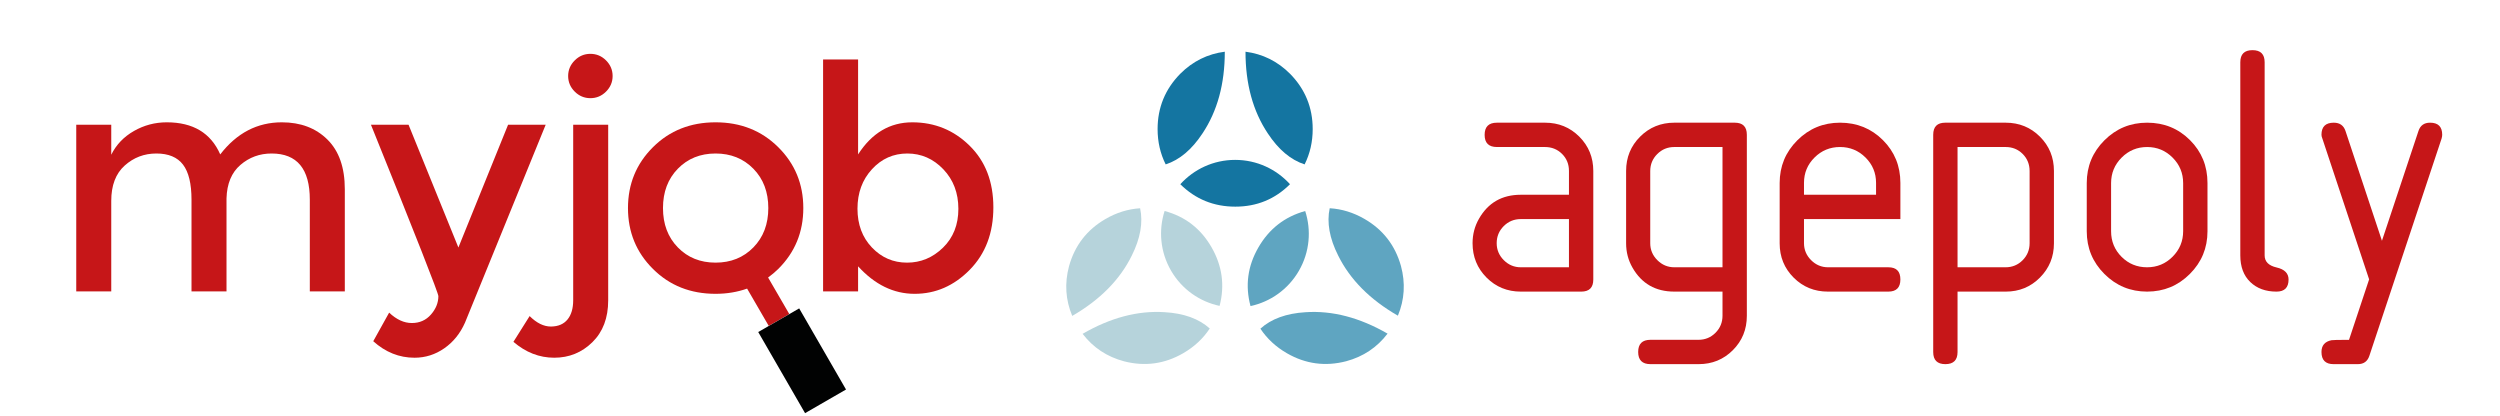
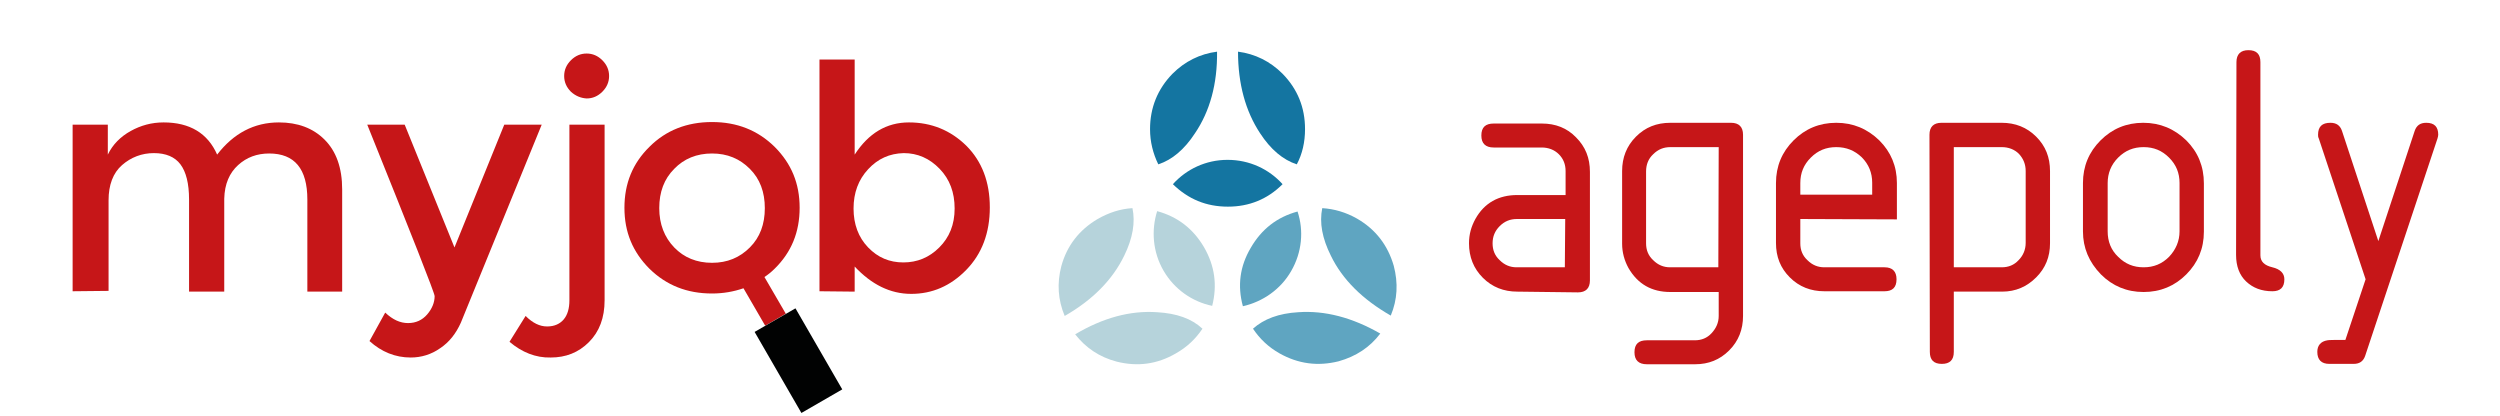
- <svg xmlns="http://www.w3.org/2000/svg" version="1.1" id="Calque_1" x="0px" y="0px" width="667.819px" height="110.995px" viewBox="0 0 667.819 110.995" enable-background="new 0 0 667.819 110.995" xml:space="preserve">
+ <svg xmlns="http://www.w3.org/2000/svg" version="1.1" id="Calque_1" x="0px" y="0px" viewBox="0 0 667.8 111" enable-background="new 0 0 667.8 111" xml:space="preserve">
  <g>
-     <path fill="#C61618" d="M406.262,77.898c-3.617,0-6.67-1.248-9.162-3.748c-2.492-2.5-3.738-5.562-3.738-9.189   c0-2.351,0.568-4.525,1.707-6.517c2.438-4.279,6.16-6.42,11.168-6.42h12.875v-6.375c0-1.803-0.617-3.317-1.848-4.54   c-1.232-1.223-2.756-1.836-4.568-1.836h-12.834c-2.186,0-3.277-1.082-3.277-3.25c0-2.166,1.092-3.25,3.277-3.25h12.875   c3.609,0,6.656,1.246,9.145,3.736c2.486,2.492,3.73,5.543,3.73,9.157v29.01c0,2.148-1.076,3.223-3.225,3.223H406.262z    M419.112,58.523h-12.869c-1.789,0-3.309,0.627-4.559,1.879c-1.252,1.252-1.877,2.771-1.877,4.559c0,1.756,0.633,3.268,1.9,4.535   c1.268,1.27,2.779,1.902,4.535,1.902h12.869V58.523z" />
-     <path fill="#C61618" d="M463.404,32.772c2.148,0,3.225,1.076,3.225,3.225v48.375c0,3.615-1.244,6.67-3.73,9.162   c-2.488,2.492-5.535,3.738-9.145,3.738h-12.875c-2.186,0-3.277-1.084-3.277-3.25c0-2.168,1.092-3.25,3.277-3.25h12.834   c1.781,0,3.297-0.627,4.545-1.877c1.246-1.254,1.871-2.773,1.871-4.561v-6.438h-12.875c-5.008,0-8.73-2.133-11.168-6.398   c-1.139-1.984-1.707-4.15-1.707-6.494v-19.34c0-3.614,1.246-6.665,3.738-9.157c2.492-2.49,5.545-3.736,9.162-3.736H463.404z    M460.129,39.272H447.26c-1.789,0-3.309,0.625-4.559,1.875c-1.252,1.25-1.877,2.766-1.877,4.551v19.274   c0,1.754,0.633,3.262,1.9,4.527c1.268,1.266,2.779,1.898,4.535,1.898h12.869V39.272z" />
-     <path fill="#C61618" d="M481.896,58.523v6.437c0,1.756,0.633,3.268,1.902,4.535c1.268,1.27,2.779,1.902,4.535,1.902h16.094   c2.145,0,3.219,1.084,3.219,3.25c0,2.168-1.076,3.25-3.225,3.25h-16.125c-3.617,0-6.67-1.244-9.162-3.736   c-2.492-2.49-3.738-5.543-3.738-9.156V48.888c0-4.459,1.57-8.26,4.715-11.403c3.145-3.141,6.947-4.713,11.41-4.713   c4.527,0,8.348,1.553,11.459,4.658c3.109,3.105,4.666,6.917,4.666,11.436v9.656H481.896z M491.521,39.272   c-2.658,0-4.928,0.934-6.807,2.801c-1.879,1.868-2.818,4.122-2.818,6.762v3.188h19.25v-3.188c0-2.641-0.941-4.895-2.82-6.762   C496.447,40.206,494.177,39.272,491.521,39.272z" />
-     <path fill="#C61618" d="M516.414,35.997c0-2.149,1.074-3.225,3.225-3.225h16.125c3.615,0,6.67,1.246,9.162,3.736   c2.492,2.492,3.738,5.543,3.738,9.157v19.34c0,3.582-1.244,6.625-3.731,9.133c-2.488,2.508-5.535,3.76-9.144,3.76h-12.875v16.146   c0,2.152-1.084,3.229-3.25,3.229c-2.168,0-3.25-1.076-3.25-3.225V35.997z M522.914,39.272v32.125h12.834   c1.781,0,3.297-0.623,4.545-1.873c1.246-1.25,1.871-2.768,1.871-4.553V45.699c0-1.816-0.617-3.342-1.848-4.577   c-1.232-1.233-2.756-1.85-4.568-1.85H522.914z" />
-     <path fill="#C61618" d="M557.43,61.783V48.888c0-4.459,1.57-8.26,4.715-11.403c3.145-3.141,6.947-4.713,11.41-4.713   c4.527,0,8.348,1.555,11.459,4.664c3.109,3.109,4.666,6.928,4.666,11.452v12.894c0,4.461-1.572,8.262-4.717,11.402   c-3.145,3.143-6.947,4.713-11.408,4.713c-4.463,0-8.266-1.57-11.41-4.713C559.001,70.044,557.43,66.244,557.43,61.783z    M583.18,61.761V48.91c0-2.66-0.941-4.93-2.82-6.813c-1.879-1.883-4.148-2.824-6.805-2.824c-2.658,0-4.928,0.941-6.807,2.824   c-1.879,1.883-2.818,4.153-2.818,6.813v12.852c0,2.693,0.932,4.973,2.795,6.838c1.863,1.867,4.139,2.799,6.83,2.799   c2.656,0,4.926-0.939,6.805-2.822C582.239,66.693,583.18,64.421,583.18,61.761z" />
-     <path fill="#C61618" d="M598.448,16.622c0-2.148,1.082-3.225,3.25-3.225c2.166,0,3.25,1.076,3.25,3.225v51.6   c0,1.662,1.064,2.738,3.195,3.226c2.129,0.488,3.195,1.565,3.195,3.225c0,2.15-1.074,3.225-3.223,3.225   c-2.898,0-5.234-0.854-7.008-2.564c-1.773-1.711-2.66-4.08-2.66-7.111V16.622z" />
-     <path fill="#C61618" d="M627.487,90.783l5.371-16.156l-12.484-37.598c-0.164-0.391-0.244-0.734-0.244-1.027   c0-2.152,1.092-3.229,3.277-3.229c1.59,0,2.633,0.729,3.129,2.186l9.748,29.36l9.764-29.36c0.49-1.457,1.522-2.186,3.092-2.186   c2.16,0,3.24,1.076,3.24,3.229c0,0.293-0.057,0.637-0.17,1.027l-19.285,58.008c-0.488,1.49-1.514,2.236-3.076,2.236h-6.496   c-2.148,0-3.223-1.082-3.223-3.246c0-1.738,0.893-2.787,2.68-3.146C623.102,90.814,624.661,90.783,627.487,90.783z" />
+     <path fill="#C61618" d="M405.3,77.9c-3.6,0-6.7-1.2-9.2-3.7c-2.5-2.5-3.7-5.6-3.7-9.2c0-2.4,0.6-4.5,1.7-6.5   c2.4-4.3,6.2-6.4,11.2-6.4h12.9v-6.4c0-1.8-0.6-3.3-1.8-4.5c-1.2-1.2-2.8-1.8-4.6-1.8h-12.8c-2.2,0-3.3-1.1-3.3-3.2   c0-2.2,1.1-3.2,3.3-3.2h12.9c3.6,0,6.7,1.2,9.1,3.7c2.5,2.5,3.7,5.5,3.7,9.2v29c0,2.1-1.1,3.2-3.2,3.2L405.3,77.9L405.3,77.9z    M418.1,58.5h-12.9c-1.8,0-3.3,0.6-4.6,1.9c-1.3,1.3-1.9,2.8-1.9,4.6c0,1.8,0.6,3.3,1.9,4.5c1.3,1.3,2.8,1.9,4.5,1.9h12.9   L418.1,58.5L418.1,58.5z" />
+     <path fill="#C61618" d="M462.4,32.8c2.1,0,3.2,1.1,3.2,3.2v48.4c0,3.6-1.2,6.7-3.7,9.2c-2.5,2.5-5.5,3.7-9.1,3.7h-12.9   c-2.2,0-3.3-1.1-3.3-3.2c0-2.2,1.1-3.2,3.3-3.2h12.8c1.8,0,3.3-0.6,4.5-1.9c1.2-1.3,1.9-2.8,1.9-4.6v-6.4h-12.9   c-5,0-8.7-2.1-11.2-6.4c-1.1-2-1.7-4.2-1.7-6.5V45.7c0-3.6,1.2-6.7,3.7-9.2c2.5-2.5,5.5-3.7,9.2-3.7L462.4,32.8L462.4,32.8z    M459.1,39.3h-12.9c-1.8,0-3.3,0.6-4.6,1.9c-1.3,1.2-1.9,2.8-1.9,4.6V65c0,1.8,0.6,3.3,1.9,4.5c1.3,1.3,2.8,1.9,4.5,1.9h12.9   L459.1,39.3L459.1,39.3z" />
+     <path fill="#C61618" d="M480.9,58.5V65c0,1.8,0.6,3.3,1.9,4.5c1.3,1.3,2.8,1.9,4.5,1.9h16.1c2.1,0,3.2,1.1,3.2,3.2   c0,2.2-1.1,3.2-3.2,3.2h-16.1c-3.6,0-6.7-1.2-9.2-3.7c-2.5-2.5-3.7-5.5-3.7-9.2V48.9c0-4.5,1.6-8.3,4.7-11.4   c3.1-3.1,6.9-4.7,11.4-4.7c4.5,0,8.3,1.6,11.5,4.7c3.1,3.1,4.7,6.9,4.7,11.4v9.7L480.9,58.5L480.9,58.5z M490.5,39.3   c-2.7,0-4.9,0.9-6.8,2.8c-1.9,1.9-2.8,4.1-2.8,6.8V52h19.2v-3.2c0-2.6-0.9-4.9-2.8-6.8C495.4,40.2,493.2,39.3,490.5,39.3z" />
+     <path fill="#C61618" d="M515.4,36c0-2.1,1.1-3.2,3.2-3.2h16.1c3.6,0,6.7,1.2,9.2,3.7c2.5,2.5,3.7,5.5,3.7,9.2V65   c0,3.6-1.2,6.6-3.7,9.1c-2.5,2.5-5.5,3.8-9.1,3.8h-12.9V94c0,2.2-1.1,3.2-3.2,3.2c-2.2,0-3.2-1.1-3.2-3.2L515.4,36L515.4,36z    M521.9,39.3v32.1h12.8c1.8,0,3.3-0.6,4.5-1.9c1.2-1.2,1.9-2.8,1.9-4.6V45.7c0-1.8-0.6-3.3-1.8-4.6c-1.2-1.2-2.8-1.8-4.6-1.8   C534.7,39.3,521.9,39.3,521.9,39.3z" />
+     <path fill="#C61618" d="M556.4,61.8V48.9c0-4.5,1.6-8.3,4.7-11.4c3.1-3.1,6.9-4.7,11.4-4.7c4.5,0,8.3,1.6,11.5,4.7   c3.1,3.1,4.7,6.9,4.7,11.5v12.9c0,4.5-1.6,8.3-4.7,11.4c-3.1,3.1-6.9,4.7-11.4,4.7c-4.5,0-8.3-1.6-11.4-4.7   C558,70,556.4,66.2,556.4,61.8z M582.2,61.8V48.9c0-2.7-0.9-4.9-2.8-6.8s-4.1-2.8-6.8-2.8c-2.7,0-4.9,0.9-6.8,2.8   c-1.9,1.9-2.8,4.2-2.8,6.8v12.9c0,2.7,0.9,5,2.8,6.8c1.9,1.9,4.1,2.8,6.8,2.8c2.7,0,4.9-0.9,6.8-2.8   C581.2,66.7,582.2,64.4,582.2,61.8z" />
+     <path fill="#C61618" d="M597.4,16.6c0-2.1,1.1-3.2,3.2-3.2c2.2,0,3.2,1.1,3.2,3.2v51.6c0,1.7,1.1,2.7,3.2,3.2   c2.1,0.5,3.2,1.6,3.2,3.2c0,2.2-1.1,3.2-3.2,3.2c-2.9,0-5.2-0.9-7-2.6c-1.8-1.7-2.7-4.1-2.7-7.1L597.4,16.6L597.4,16.6z" />
+     <path fill="#C61618" d="M626.5,90.8l5.4-16.2L619.4,37c-0.2-0.4-0.2-0.7-0.2-1c0-2.2,1.1-3.2,3.3-3.2c1.6,0,2.6,0.7,3.1,2.2   l9.7,29.4L645,35c0.5-1.5,1.5-2.2,3.1-2.2c2.2,0,3.2,1.1,3.2,3.2c0,0.3-0.1,0.6-0.2,1l-19.3,58c-0.5,1.5-1.5,2.2-3.1,2.2h-6.5   c-2.1,0-3.2-1.1-3.2-3.2c0-1.7,0.9-2.8,2.7-3.1C622.1,90.8,623.7,90.8,626.5,90.8z" />
  </g>
  <g>
- </g>
-   <g>
    <g>
-       <path fill="#1475A1" d="M344.591,49.212 M344.591,49.212c-4.006,3.994-8.875,5.989-14.607,5.989    c-5.75,0-10.648-1.995-14.691-5.989l0.002,0.002c3.614-3.994,8.839-6.504,14.649-6.504c5.809,0,11.031,2.508,14.646,6.498" />
-       <path fill="#1475A1" d="M321.22,35.634c-2.838,4.316-6.117,7.076-9.834,8.281c-1.438-2.876-2.16-6.023-2.16-9.441    c0.002-5.734,2.016-10.653,6.041-14.755c3.34-3.343,7.309-5.314,11.91-5.907C327.179,22.409,325.192,29.683,321.22,35.634z" />
-       <path fill="#1475A1" d="M332.708,13.812c4.6,0.595,8.57,2.564,11.91,5.906c4.025,4.102,6.039,9.021,6.039,14.756    c0,3.418-0.721,6.564-2.158,9.441c-3.717-1.206-6.996-3.966-9.836-8.281C334.692,29.683,332.704,22.408,332.708,13.812z" />
+       <path fill="#1475A1" d="M342.6,49.2c-4,4-8.9,6-14.6,6c-5.8,0-10.6-2-14.7-6l0,0c3.6-4,8.8-6.5,14.6-6.5    C333.8,42.7,339,45.2,342.6,49.2" />
+       <path fill="#1475A1" d="M319.2,35.6c-2.8,4.3-6.1,7.1-9.8,8.3c-1.4-2.9-2.2-6-2.2-9.4c0-5.7,2-10.7,6-14.8    c3.3-3.3,7.3-5.3,11.9-5.9C325.2,22.4,323.2,29.7,319.2,35.6z" />
+       <path fill="#1475A1" d="M330.7,13.8c4.6,0.6,8.6,2.6,11.9,5.9c4,4.1,6,9,6,14.8c0,3.4-0.7,6.6-2.2,9.4c-3.7-1.2-7-4-9.8-8.3    C332.7,29.7,330.7,22.4,330.7,13.8z" />
    </g>
    <g>
-       <path fill="#5FA5C1" d="M334.046,81.765 M334.046,81.765c-1.464-5.464-0.766-10.68,2.093-15.648    c2.868-4.983,7.041-8.234,12.518-9.747l-0.002,0.001c1.659,5.125,1.229,10.905-1.669,15.941    c-2.897,5.034-7.675,8.311-12.936,9.453" />
-       <path fill="#5FA5C1" d="M357.471,68.28c-2.327-4.612-3.083-8.831-2.273-12.654c3.209,0.188,6.297,1.132,9.261,2.837    c4.969,2.861,8.228,7.06,9.775,12.594c1.232,4.562,0.961,8.985-0.819,13.27C365.962,80.04,360.647,74.691,357.471,68.28z" />
-       <path fill="#5FA5C1" d="M370.655,89.121c-2.809,3.69-6.496,6.149-11.059,7.377c-5.562,1.444-10.832,0.735-15.802-2.124    c-2.962-1.704-5.33-3.898-7.107-6.579c2.899-2.62,6.927-4.086,12.083-4.396C355.909,82.925,363.207,84.83,370.655,89.121z" />
+       <path fill="#5FA5C1" d="M332,81.8c-1.5-5.5-0.8-10.7,2.1-15.6c2.9-5,7-8.2,12.5-9.7l0,0c1.7,5.1,1.2,10.9-1.7,15.9    C342.1,77.3,337.3,80.6,332,81.8" />
+       <path fill="#5FA5C1" d="M355.5,68.3c-2.3-4.6-3.1-8.8-2.3-12.7c3.2,0.2,6.3,1.1,9.3,2.8c5,2.9,8.2,7.1,9.8,12.6    c1.2,4.6,1,9-0.8,13.3C364,80,358.6,74.7,355.5,68.3z" />
+       <path fill="#5FA5C1" d="M368.7,89.1c-2.8,3.7-6.5,6.1-11.1,7.4c-5.6,1.4-10.8,0.7-15.8-2.1c-3-1.7-5.3-3.9-7.1-6.6    c2.9-2.6,6.9-4.1,12.1-4.4C353.9,82.9,361.2,84.8,368.7,89.1z" />
    </g>
    <g>
-       <path fill="#B6D3DB" d="M311.098,56.362 M311.098,56.362c5.464,1.465,9.632,4.678,12.506,9.638    c2.882,4.976,3.61,10.215,2.182,15.715v-0.003c-5.267-1.125-10.059-4.389-12.971-9.416c-2.911-5.026-3.359-10.802-1.719-15.93" />
-       <path fill="#B6D3DB" d="M311.064,83.391c5.157,0.291,9.188,1.746,12.095,4.358c-1.768,2.686-4.129,4.888-7.087,6.602    c-4.963,2.873-10.228,3.596-15.795,2.169c-4.567-1.215-8.262-3.661-11.082-7.345C296.633,84.864,303.923,82.937,311.064,83.391z" />
-       <path fill="#B6D3DB" d="M286.423,84.388c-1.791-4.277-2.077-8.7-0.859-13.266c1.531-5.539,4.779-9.748,9.741-12.622    c2.957-1.713,6.041-2.667,9.252-2.865c0.819,3.821,0.074,8.042-2.235,12.662C299.162,74.716,293.863,80.083,286.423,84.388z" />
+       <path fill="#B6D3DB" d="M309.1,56.4c5.5,1.5,9.6,4.7,12.5,9.6c2.9,5,3.6,10.2,2.2,15.7v0c-5.3-1.1-10.1-4.4-13-9.4    C307.9,67.3,307.5,61.5,309.1,56.4" />
+       <path fill="#B6D3DB" d="M309.1,83.4c5.2,0.3,9.2,1.7,12.1,4.4c-1.8,2.7-4.1,4.9-7.1,6.6c-5,2.9-10.2,3.6-15.8,2.2    c-4.6-1.2-8.3-3.7-11.1-7.3C294.6,84.9,301.9,82.9,309.1,83.4z" />
+       <path fill="#B6D3DB" d="M284.4,84.4c-1.8-4.3-2.1-8.7-0.9-13.3c1.5-5.5,4.8-9.7,9.7-12.6c3-1.7,6-2.7,9.3-2.9    c0.8,3.8,0.1,8-2.2,12.7C297.2,74.7,291.9,80.1,284.4,84.4z" />
    </g>
  </g>
  <g>
-     <path fill="#C61618" d="M20.369,77.836V33.328h9.35v8.003c1.334-2.685,3.354-4.798,6.064-6.343   c2.708-1.541,5.629-2.314,8.758-2.314c7.024,0,11.786,2.857,14.291,8.574c4.41-5.717,9.896-8.574,16.455-8.574   c5.009,0,9.064,1.53,12.168,4.593s4.654,7.492,4.654,13.292v27.277h-9.35v-24.5c0-8.221-3.403-12.332-10.207-12.332   c-3.185,0-5.962,1.017-8.329,3.052s-3.607,5.018-3.716,8.952v24.826h-9.35V53.336c0-4.26-0.756-7.38-2.267-9.361   c-1.511-1.981-3.886-2.971-7.125-2.971c-3.239,0-6.057,1.071-8.452,3.216s-3.594,5.292-3.594,9.442v24.172h-9.35V77.836z" />
-     <path fill="#C61618" d="M99.093,33.328h10.045l13.312,32.788l13.27-32.788h10.045l-21.56,52.879   c-1.28,2.886-3.124,5.166-5.533,6.84c-2.409,1.675-5.056,2.512-7.942,2.512c-4.084,0-7.759-1.469-11.025-4.41l4.246-7.636   c1.961,1.851,3.981,2.776,6.064,2.776s3.783-0.756,5.105-2.267c1.32-1.511,1.981-3.151,1.981-4.921   C117.1,78.311,111.099,63.054,99.093,33.328z" />
-     <path fill="#C61618" d="M137.149,91.313l4.329-6.88c1.878,1.862,3.77,2.794,5.675,2.794c0.027,0,0.054,0,0.081,0   c1.905-0.027,3.362-0.657,4.37-1.889c1.007-1.235,1.511-2.948,1.511-5.139V33.328h9.35v46.917c0,4.681-1.408,8.405-4.226,11.167   c-2.818,2.764-6.214,4.145-10.188,4.145C144.078,95.557,140.443,94.142,137.149,91.313z M153.524,24.468   c-1.17-1.17-1.756-2.559-1.756-4.165s0.585-2.994,1.756-4.165s2.566-1.756,4.184-1.756c1.62,0,3.014,0.585,4.184,1.756   c1.17,1.17,1.756,2.559,1.756,4.165s-0.585,2.994-1.756,4.165c-1.17,1.17-2.566,1.756-4.184,1.756   C156.089,26.223,154.694,25.638,153.524,24.468z" />
-     <path fill="#C61618" d="M219.869,77.836V15.892h9.35v25.357c3.675-5.717,8.5-8.574,14.475-8.574c5.976,0,11.079,2.08,15.312,6.241   c4.233,4.157,6.349,9.653,6.349,16.482c0,6.833-2.103,12.39-6.309,16.67c-4.206,4.28-9.113,6.421-14.72,6.421   c-5.607,0-10.643-2.451-15.108-7.35v6.696h-9.348V77.836z M232.916,45.214c-2.573,2.807-3.859,6.316-3.859,10.531   s1.286,7.67,3.859,10.368c2.573,2.699,5.697,4.046,9.372,4.046c3.675,0,6.88-1.334,9.617-4.004   c2.735-2.672,4.103-6.125,4.103-10.368s-1.341-7.766-4.022-10.573c-2.681-2.807-5.886-4.21-9.617-4.21   C238.64,41.004,235.489,42.407,232.916,45.214z" />
-     <path fill="#C61618" d="M207.886,71.849c4.467-4.428,6.7-9.847,6.7-16.268s-2.233-11.842-6.7-16.268   c-4.464-4.428-10.045-6.639-16.738-6.639c-6.693,0-12.267,2.211-16.718,6.639c-4.455,4.428-6.68,9.847-6.68,16.268   s2.225,11.842,6.68,16.268c4.451,4.428,10.024,6.639,16.718,6.639c3.041,0,5.841-0.481,8.423-1.394l5.78,9.964l5.49-3.169   l-5.663-9.759C206.116,73.443,207.027,72.701,207.886,71.849z M181.069,66.089c-2.647-2.712-3.968-6.214-3.968-10.508   s1.32-7.796,3.968-10.508c2.643-2.712,6.003-4.069,10.08-4.069s7.442,1.358,10.099,4.069c2.658,2.712,3.988,6.214,3.988,10.508   s-1.331,7.796-3.988,10.508c-2.658,2.715-6.023,4.069-10.099,4.069S183.712,68.805,181.069,66.089z" />
-     <rect x="201.76" y="90.062" transform="matrix(0.5 0.866 -0.866 0.5 190.5973 -137.3741)" fill="#010202" width="25.02" height="12.631" />
+     <path fill="#C61618" d="M19.4,77.8V33.3h9.4v8c1.3-2.7,3.4-4.8,6.1-6.3c2.7-1.5,5.6-2.3,8.8-2.3c7,0,11.8,2.9,14.3,8.6   c4.4-5.7,9.9-8.6,16.5-8.6c5,0,9.1,1.5,12.2,4.6s4.7,7.5,4.7,13.3v27.3h-9.3V53.3c0-8.2-3.4-12.3-10.2-12.3c-3.2,0-6,1-8.3,3.1   s-3.6,5-3.7,9v24.8h-9.4V53.3c0-4.3-0.8-7.4-2.3-9.4c-1.5-2-3.9-3-7.1-3s-6.1,1.1-8.5,3.2s-3.6,5.3-3.6,9.4v24.2L19.4,77.8   L19.4,77.8z" />
+     <path fill="#C61618" d="M98.1,33.3h10l13.3,32.8l13.3-32.8h10l-21.6,52.9c-1.3,2.9-3.1,5.2-5.5,6.8c-2.4,1.7-5.1,2.5-7.9,2.5   c-4.1,0-7.8-1.5-11-4.4l4.2-7.6c2,1.9,4,2.8,6.1,2.8s3.8-0.8,5.1-2.3c1.3-1.5,2-3.2,2-4.9C116.1,78.3,110.1,63.1,98.1,33.3z" />
+     <path fill="#C61618" d="M136.1,91.3l4.3-6.9c1.9,1.9,3.8,2.8,5.7,2.8c0,0,0.1,0,0.1,0c1.9,0,3.4-0.7,4.4-1.9c1-1.2,1.5-2.9,1.5-5.1   V33.3h9.4v46.9c0,4.7-1.4,8.4-4.2,11.2c-2.8,2.8-6.2,4.1-10.2,4.1C143.1,95.6,139.4,94.1,136.1,91.3z M152.5,24.5   c-1.2-1.2-1.8-2.6-1.8-4.2s0.6-3,1.8-4.2s2.6-1.8,4.2-1.8c1.6,0,3,0.6,4.2,1.8c1.2,1.2,1.8,2.6,1.8,4.2s-0.6,3-1.8,4.2   c-1.2,1.2-2.6,1.8-4.2,1.8C155.1,26.2,153.7,25.6,152.5,24.5z" />
+     <path fill="#C61618" d="M218.9,77.8V15.9h9.4v25.4c3.7-5.7,8.5-8.6,14.5-8.6c6,0,11.1,2.1,15.3,6.2c4.2,4.2,6.3,9.7,6.3,16.5   c0,6.8-2.1,12.4-6.3,16.7s-9.1,6.4-14.7,6.4s-10.6-2.5-15.1-7.3v6.7L218.9,77.8L218.9,77.8L218.9,77.8z M231.9,45.2   c-2.6,2.8-3.9,6.3-3.9,10.5s1.3,7.7,3.9,10.4c2.6,2.7,5.7,4,9.4,4c3.7,0,6.9-1.3,9.6-4c2.7-2.7,4.1-6.1,4.1-10.4s-1.3-7.8-4-10.6   c-2.7-2.8-5.9-4.2-9.6-4.2C237.6,41,234.5,42.4,231.9,45.2z" />
+     <path fill="#C61618" d="M206.9,71.8c4.5-4.4,6.7-9.8,6.7-16.3s-2.2-11.8-6.7-16.3c-4.5-4.4-10-6.6-16.7-6.6   c-6.7,0-12.3,2.2-16.7,6.6c-4.5,4.4-6.7,9.8-6.7,16.3s2.2,11.8,6.7,16.3c4.5,4.4,10,6.6,16.7,6.6c3,0,5.8-0.5,8.4-1.4l5.8,10   l5.5-3.2l-5.7-9.8C205.1,73.4,206,72.7,206.9,71.8z M180.1,66.1c-2.6-2.7-4-6.2-4-10.5s1.3-7.8,4-10.5c2.6-2.7,6-4.1,10.1-4.1   s7.4,1.4,10.1,4.1c2.7,2.7,4,6.2,4,10.5s-1.3,7.8-4,10.5c-2.7,2.7-6,4.1-10.1,4.1S182.7,68.8,180.1,66.1z" />
+     <rect x="200.8" y="90.1" transform="matrix(-0.5 -0.866 0.866 -0.5 236.446 329.2551)" fill="#010202" width="25" height="12.6" />
  </g>
</svg>
